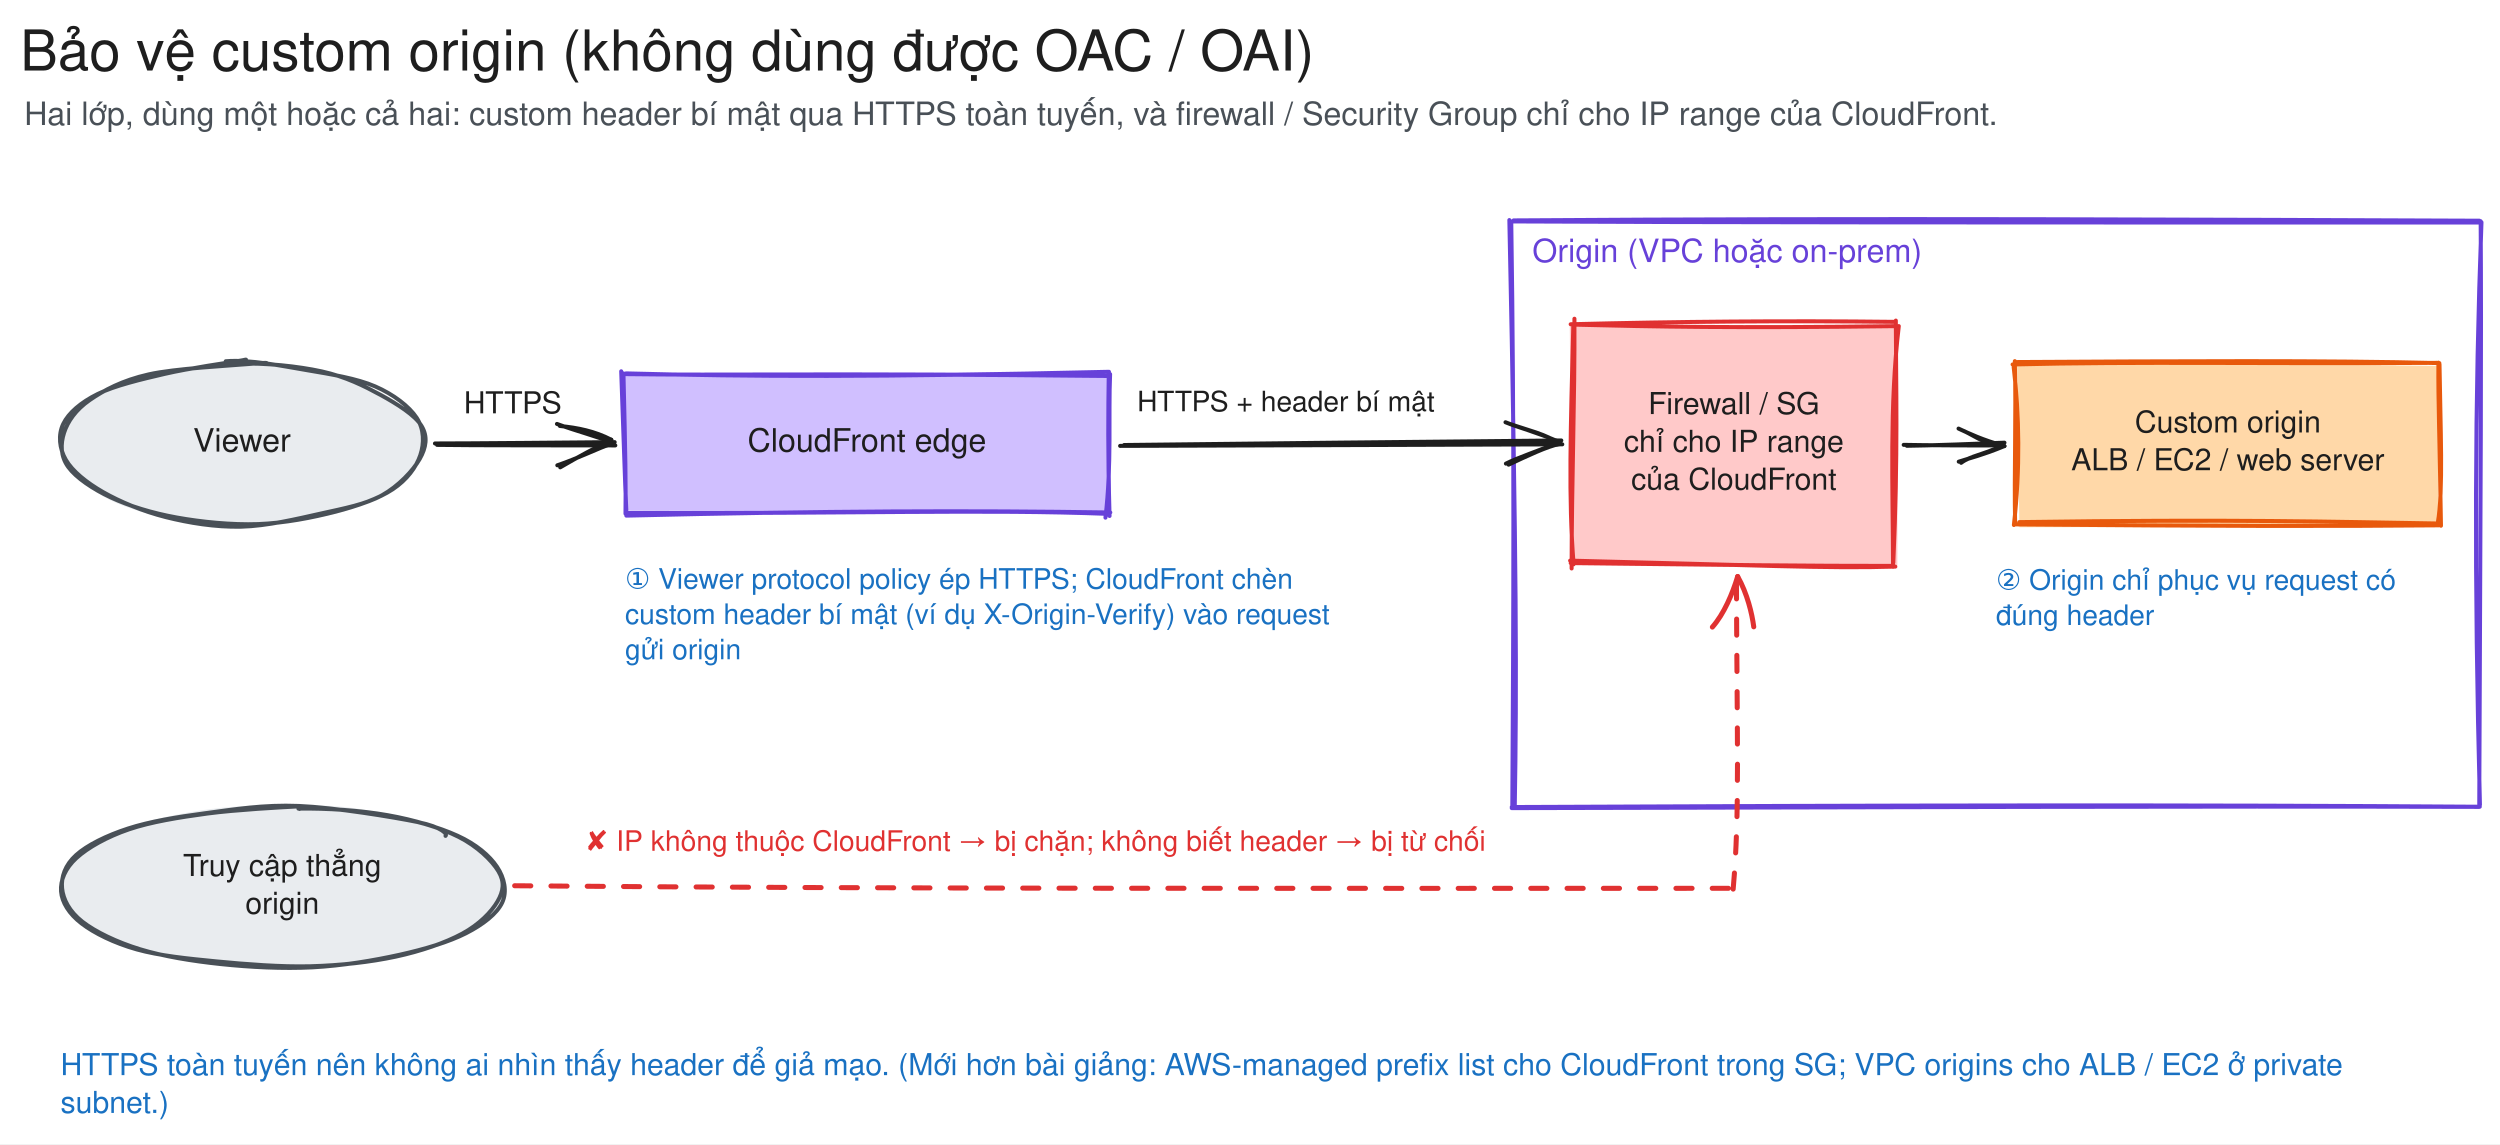
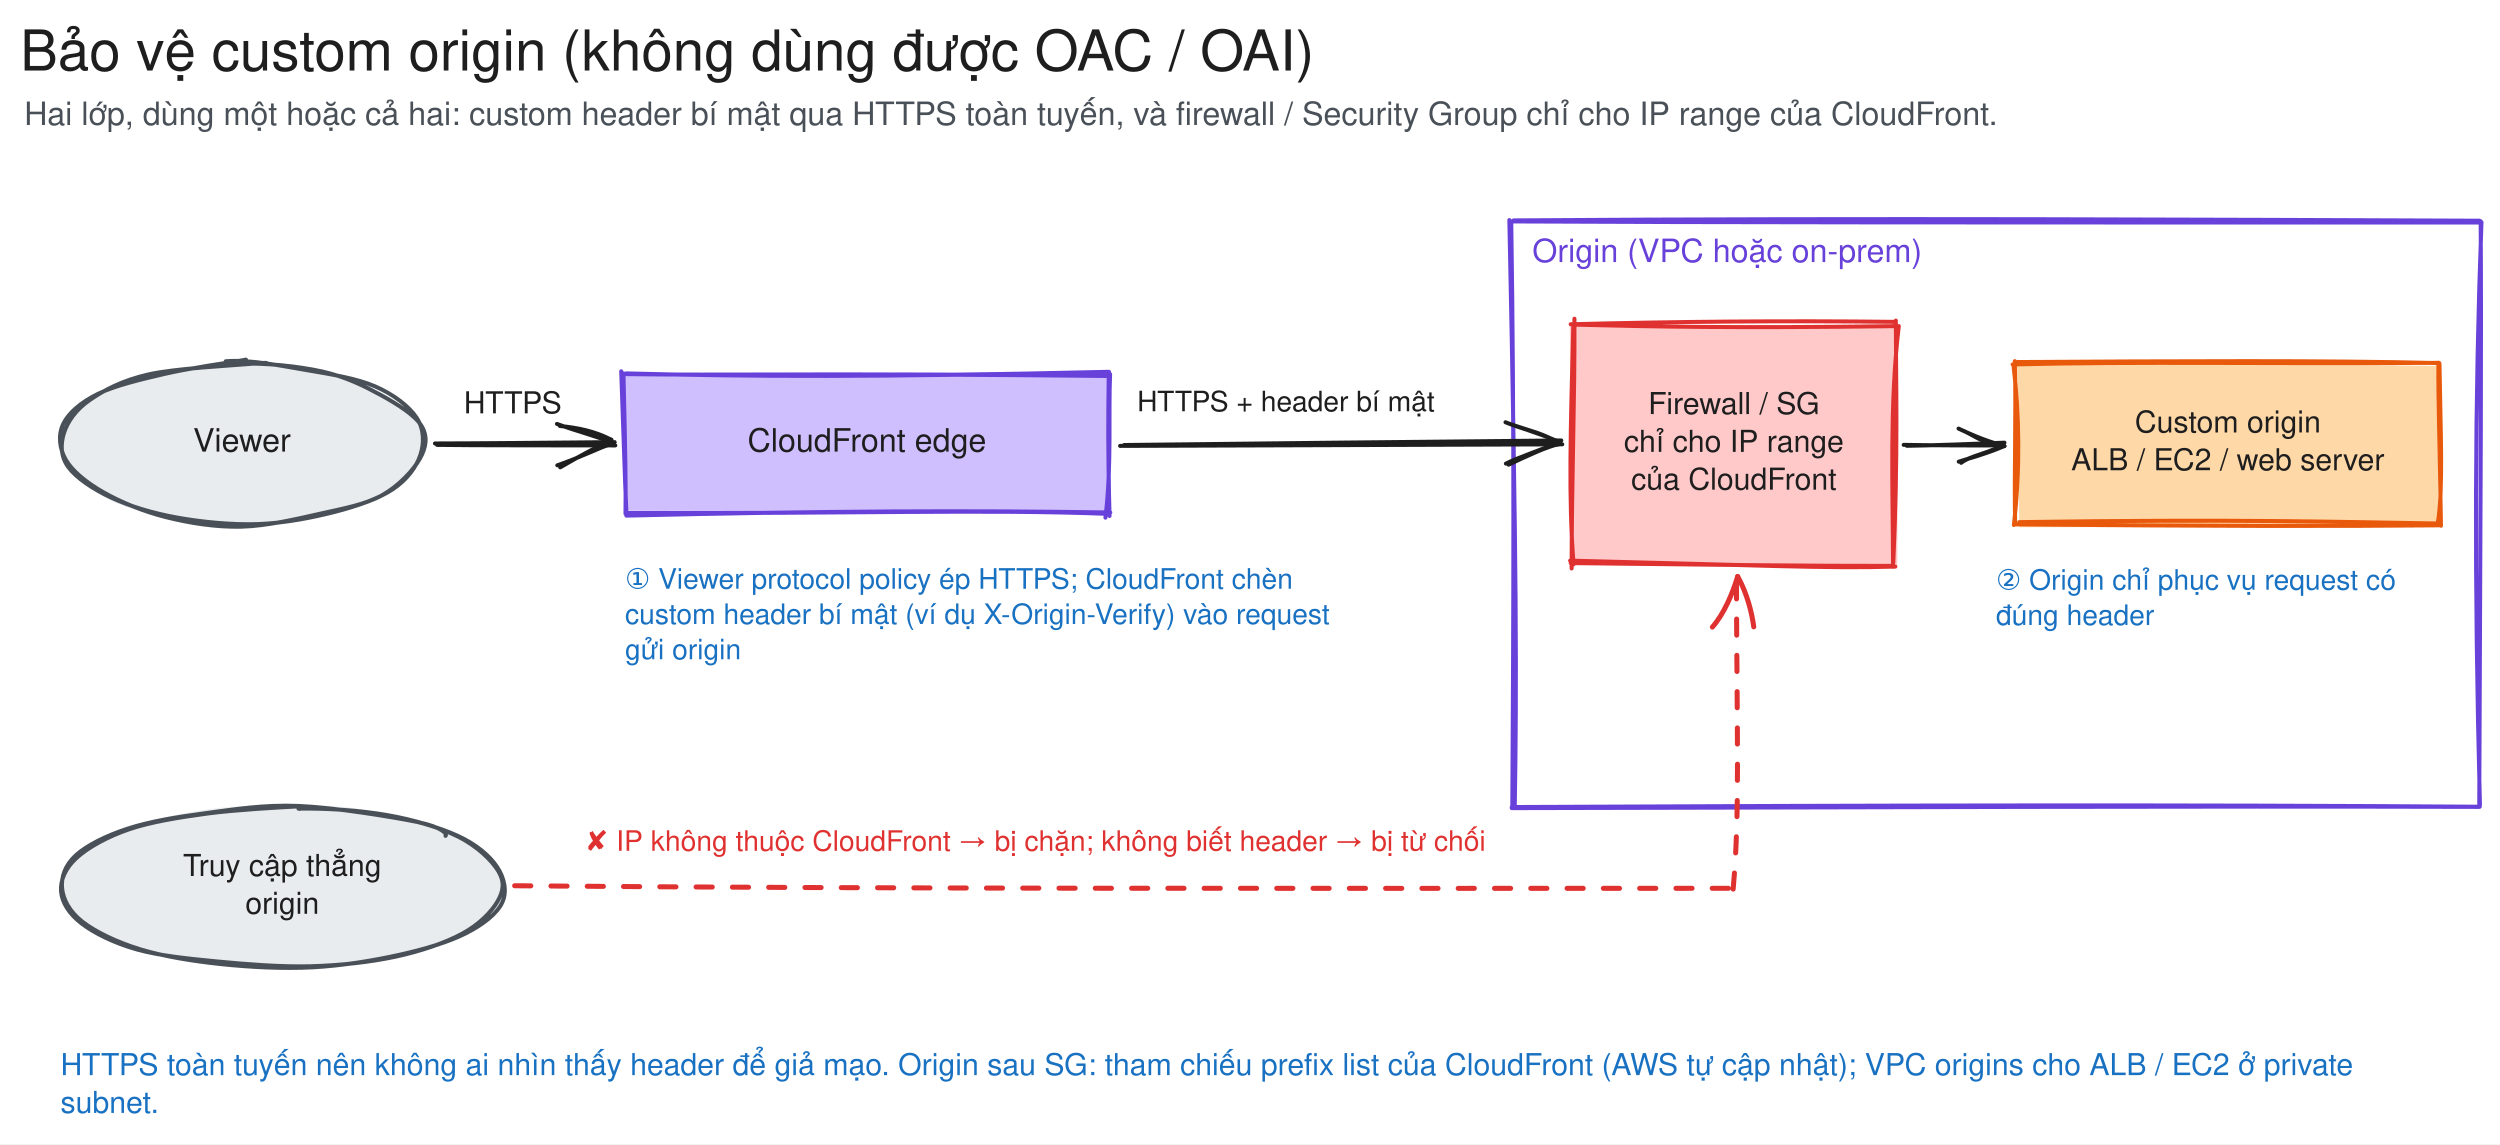
<svg xmlns="http://www.w3.org/2000/svg" version="1.1" viewBox="0 0 1240 567.5" width="1240" height="567.5">
  <defs>
    <style>
      @font-face {
        font-family: "Virgil";
        src: url("https://excalidraw.com/Virgil.woff2");
      }
      @font-face {
        font-family: "Cascadia";
        src: url("https://excalidraw.com/Cascadia.woff2");
      }
    </style>
  </defs>
  <rect x="0" y="0" width="1240" height="567.5" fill="#ffffff" />
  <g transform="translate(10 10) rotate(0 322.28 17.5)">
    <text x="0" y="25" font-family="Helvetica, Segoe UI Emoji" font-size="28px" fill="#1e1e1e" text-anchor="start" style="white-space: pre;" direction="ltr">Bảo vệ custom origin (không dùng được OAC / OAI)</text>
  </g>
  <g transform="translate(12 48) rotate(0 514.72 10)">
    <text x="0" y="14" font-family="Helvetica, Segoe UI Emoji" font-size="16px" fill="#495057" text-anchor="start" style="white-space: pre;" direction="ltr">Hai lớp, dùng một hoặc cả hai: custom header bí mật qua HTTPS toàn tuyến, và firewall / Security Group chỉ cho IP range của CloudFront.</text>
  </g>
  <g stroke-linecap="round" transform="translate(750 110) rotate(0 240 145)">
    <path d="M0.76 -0.68 C176.68 -1.96, 353.14 -1.02, 479.8 -0.53 M-0.25 -0.17 C104.91 0.34, 209.37 0.39, 479.69 0.36 M480.81 0.25 C477.53 87.35, 477.12 176.57, 480.05 289.2 M480.41 -0.27 C480.83 61.71, 480.42 121.98, 479.71 289.58 M479.7 290.22 C333.56 289.8, 186.72 290.45, -0.16 290.83 M479.97 290.14 C335.67 289.12, 191.21 289.39, -0.18 290.29 M1.33 289.48 C2.31 231.09, 2.31 172.79, -1.36 -0.85 M0.11 289.61 C0.65 196.34, 1.16 103.76, -0.42 -0.17" stroke="#6741d9" stroke-width="2" fill="none" />
  </g>
  <g transform="translate(760 116) rotate(0 98.72 10)">
    <text x="0" y="14" font-family="Helvetica, Segoe UI Emoji" font-size="16px" fill="#6741d9" text-anchor="start" style="white-space: pre;" direction="ltr">Origin (VPC hoặc on-prem)</text>
  </g>
  <g stroke-linecap="round" transform="translate(30 180) rotate(0 90 40)">
    <path d="M128.95 4.76 C140.62 6.59, 152.7 11.1, 160.88 15.67 C169.06 20.25, 175.35 26.55, 178.03 32.22 C180.7 37.89, 179.89 44.35, 176.93 49.69 C173.97 55.02, 168.24 59.96, 160.27 64.23 C152.29 68.5, 140.73 72.67, 129.07 75.3 C117.41 77.93, 103.51 80, 90.31 80.01 C77.12 80.02, 61.73 78.01, 49.93 75.36 C38.12 72.7, 27.32 68.6, 19.49 64.09 C11.67 59.59, 5.94 53.87, 2.99 48.32 C0.04 42.78, -1.08 36.52, 1.8 30.83 C4.69 25.14, 11.92 18.68, 20.3 14.17 C28.69 9.66, 40.32 5.97, 52.1 3.77 C63.89 1.57, 77.25 0.62, 90.99 0.98 C104.74 1.33, 126.24 4.68, 134.59 5.92 C142.94 7.15, 141.72 7.89, 141.09 8.36 M123.49 2.88 C135.16 4.57, 147.62 9.68, 156.45 14.01 C165.27 18.35, 172.65 23.42, 176.45 28.89 C180.25 34.37, 181.66 41.18, 179.27 46.87 C176.87 52.55, 169.42 58.3, 162.08 63.01 C154.74 67.73, 146.54 72.5, 135.24 75.16 C123.93 77.82, 107.24 78.54, 94.25 78.97 C81.26 79.39, 68.96 79.56, 57.29 77.71 C45.62 75.86, 32.98 72.26, 24.24 67.88 C15.5 63.5, 8.56 57.29, 4.85 51.44 C1.15 45.6, 0.05 38.79, 2.02 32.81 C3.98 26.84, 9.11 20.19, 16.66 15.6 C24.2 11.02, 36.02 7.9, 47.26 5.31 C58.5 2.73, 71.14 0.54, 84.11 0.07 C97.07 -0.4, 118.69 1.77, 125.03 2.5 C131.38 3.23, 122.75 3.72, 122.18 4.45" stroke="none" stroke-width="0" fill="#e9ecef" />
    <path d="M81.97 -0.82 C94.04 -1.81, 109.74 1.51, 122.09 3.58 C134.44 5.66, 146.96 7.71, 156.06 11.65 C165.15 15.59, 172.93 21.53, 176.67 27.21 C180.4 32.9, 180.45 39.84, 178.47 45.75 C176.49 51.66, 171.85 57.99, 164.81 62.67 C157.76 67.36, 147.33 70.97, 136.2 73.85 C125.07 76.73, 111.12 79.48, 98.02 79.95 C84.93 80.42, 69.78 78.88, 57.63 76.68 C45.47 74.49, 34.04 70.95, 25.07 66.78 C16.11 62.61, 7.73 56.99, 3.84 51.63 C-0.04 46.28, 0 40.19, 1.78 34.65 C3.56 29.11, 7.55 23.23, 14.53 18.41 C21.52 13.58, 30.55 8.68, 43.69 5.71 C56.84 2.73, 83.61 1.41, 93.39 0.55 C103.17 -0.32, 102.6 -0.06, 102.39 0.51 M88.41 0.44 C101.09 -0.13, 117.86 1.64, 129.6 4.22 C141.35 6.81, 150.62 11.44, 158.86 15.94 C167.1 20.45, 175.85 25.96, 179.07 31.24 C182.29 36.53, 181.44 41.93, 178.17 47.67 C174.9 53.4, 167.61 61.16, 159.45 65.67 C151.29 70.18, 140.83 72.12, 129.19 74.71 C117.55 77.31, 102.43 80.94, 89.61 81.24 C76.79 81.53, 63.67 79.35, 52.25 76.49 C40.84 73.62, 29.37 68.79, 21.11 64.06 C12.85 59.32, 5.96 53.73, 2.68 48.09 C-0.61 42.46, -1.26 35.69, 1.37 30.25 C4 24.8, 10.08 19.56, 18.47 15.42 C26.86 11.29, 39.85 8.21, 51.71 5.44 C63.57 2.68, 83.52 -0.2, 89.62 -1.19 C95.71 -2.18, 88.47 -1.33, 88.26 -0.49" stroke="#495057" stroke-width="2" fill="none" />
  </g>
  <g transform="translate(92.96 210) rotate(0 27.04 10)">
    <text x="27.04" y="14" font-family="Helvetica, Segoe UI Emoji" font-size="16px" fill="#1e1e1e" text-anchor="middle" style="white-space: pre;" direction="ltr">Viewer</text>
  </g>
  <g stroke-linecap="round" transform="translate(310 185) rotate(0 120 35)">
    <path d="M-0.03 0.23 L240.65 -0.53 L241.07 69.58 L0.51 68.26" stroke="none" stroke-width="0" fill="#d0bfff" />
    <path d="M-1.18 0.55 C49.63 1.29, 98.97 -0.03, 240.5 1.5 M0.52 0.2 C63.21 1.86, 124.43 2.12, 240.04 -0.59 M240.61 0.57 C239.73 20.62, 241.44 45.34, 238.3 71.76 M239.94 0.23 C239.69 19.4, 239.43 38.38, 240.34 70.92 M239.95 69.89 C177.78 67.48, 113.33 69.89, 1.12 69.41 M240.71 69.19 C170.26 68.14, 100.8 68.36, 0.66 70.75 M0.65 68.06 C-0.11 52.34, -0.57 34.01, -1.88 -0.84 M0.24 69.79 C0.44 55.86, 0.24 41.72, -0.77 0.2" stroke="#6741d9" stroke-width="2" fill="none" />
  </g>
  <g transform="translate(368.48 210) rotate(0 61.52 10)">
    <text x="61.52" y="14" font-family="Helvetica, Segoe UI Emoji" font-size="16px" fill="#1e1e1e" text-anchor="middle" style="white-space: pre;" direction="ltr">CloudFront edge</text>
  </g>
  <g stroke-linecap="round" transform="translate(780 160) rotate(0 80 60)">
    <path d="M-1.4 1.72 L161.42 1.7 L161.08 121.85 L-0.21 120.1" stroke="none" stroke-width="0" fill="#ffc9c9" />
    <path d="M1.08 1.03 C40.84 2.02, 79.77 2.81, 159.71 1.77 M-0.95 0.83 C51.9 -0.51, 105.67 -1, 159.65 -0.36 M161.8 1.74 C157.12 41.88, 158.87 81.16, 158.94 121.16 M160.33 -0.99 C160.37 31.21, 161.49 64.24, 159.08 119.07 M160.05 121.03 C126.46 122.1, 89.22 120.23, -1.22 118.07 M159.28 120.69 C117.73 120.73, 76.86 120.23, -0.93 119.29 M-0.48 121.96 C-0.45 78.12, 1.12 38.45, 0.92 -1.91 M0.51 119.9 C-2.1 87.26, -0.99 53.84, 0.38 0.64" stroke="#e03131" stroke-width="2" fill="none" />
  </g>
  <g transform="translate(804.65 191.875) rotate(0 55.35 28.125)">
    <text x="55.35" y="13.5" font-family="Helvetica, Segoe UI Emoji" font-size="15px" fill="#1e1e1e" text-anchor="middle" style="white-space: pre;" direction="ltr">Firewall / SG</text>
    <text x="55.35" y="32.25" font-family="Helvetica, Segoe UI Emoji" font-size="15px" fill="#1e1e1e" text-anchor="middle" style="white-space: pre;" direction="ltr">chỉ cho IP range</text>
    <text x="55.35" y="51" font-family="Helvetica, Segoe UI Emoji" font-size="15px" fill="#1e1e1e" text-anchor="middle" style="white-space: pre;" direction="ltr">của CloudFront</text>
  </g>
  <g stroke-linecap="round" transform="translate(1000 180) rotate(0 105 40)">
    <path d="M0.44 -0.93 L208.94 1.51 L209.48 81.15 L1.62 81.52" stroke="none" stroke-width="0" fill="#ffd8a8" />
    <path d="M-1.75 0.77 C60.25 -0.77, 124.18 0.54, 208.69 -0.03 M0.31 -0.42 C78.01 -0.88, 155.4 -1.32, 209.91 0.1 M209.99 0.64 C210.41 31.97, 211.97 63.39, 209.13 79.41 M209.45 -0.13 C209.28 18.83, 210.1 39.37, 210.72 80.76 M209.25 79.66 C157.28 78.81, 108.38 77.44, 1.59 78.97 M209.74 80.56 C155.31 81.09, 98.73 80.96, -0.53 80.1 M-1.11 80.41 C2.05 52.64, 1.58 25.9, -1.22 1.99 M-0.49 80.04 C-1.06 53.99, 0.08 26.5, -0.65 -0.87" stroke="#e8590c" stroke-width="2" fill="none" />
  </g>
  <g transform="translate(1019.575 201.25) rotate(0 85.425 18.75)">
    <text x="85.425" y="13.25" font-family="Helvetica, Segoe UI Emoji" font-size="15px" fill="#1e1e1e" text-anchor="middle" style="white-space: pre;" direction="ltr">Custom origin</text>
    <text x="85.425" y="32" font-family="Helvetica, Segoe UI Emoji" font-size="15px" fill="#1e1e1e" text-anchor="middle" style="white-space: pre;" direction="ltr">ALB / EC2 / web server</text>
  </g>
  <g stroke-linecap="round" transform="translate(30 400) rotate(0 110 40)">
    <path d="M144.19 1.18 C158.18 1.94, 172.2 6.03, 183.27 9.66 C194.34 13.28, 204.34 17.78, 210.62 22.91 C216.89 28.04, 221.07 34.89, 220.92 40.45 C220.78 46.01, 216 51.48, 209.77 56.26 C203.53 61.04, 194.53 65.49, 183.49 69.15 C172.45 72.8, 157.59 76.54, 143.54 78.17 C129.49 79.8, 113.95 79.5, 99.2 78.93 C84.46 78.35, 68.07 77.12, 55.08 74.72 C42.1 72.32, 30.01 69.02, 21.28 64.52 C12.55 60.01, 5.98 53.18, 2.72 47.69 C-0.55 42.21, -1.17 36.88, 1.7 31.62 C4.57 26.35, 11.2 20.57, 19.95 16.1 C28.7 11.63, 41.3 7.54, 54.21 4.8 C67.11 2.06, 81.18 -0.14, 97.38 -0.33 C113.58 -0.52, 141.06 2.81, 151.41 3.66 C161.75 4.51, 159.86 4.41, 159.43 4.77 M62.97 5.06 C75.11 2.31, 93.12 0.11, 107.79 -0.46 C122.46 -1.02, 137.49 -0.7, 151 1.68 C164.5 4.06, 178.49 9.45, 188.83 13.81 C199.17 18.16, 207.95 22.98, 213.04 27.81 C218.13 32.64, 220.69 37.36, 219.38 42.78 C218.06 48.21, 212.25 55.39, 205.15 60.35 C198.04 65.31, 188.58 69.58, 176.75 72.55 C164.91 75.53, 148.71 77.02, 134.14 78.21 C119.57 79.4, 103.86 80.72, 89.32 79.68 C74.79 78.65, 59.11 75.24, 46.94 71.99 C34.77 68.75, 23.96 64.68, 16.28 60.21 C8.6 55.74, 2.77 50.46, 0.88 45.16 C-1.01 39.87, 0.63 33.83, 4.94 28.45 C9.24 23.07, 17.04 16.9, 26.72 12.89 C36.41 8.87, 56.96 5.7, 63.04 4.38 C69.13 3.05, 62.46 4.27, 63.21 4.94" stroke="none" stroke-width="0" fill="#e9ecef" />
    <path d="M160.95 4.62 C174.3 6.28, 187.64 10.29, 196.9 14.51 C206.17 18.73, 212.84 24.41, 216.53 29.94 C220.23 35.47, 221.65 42.19, 219.09 47.68 C216.52 53.17, 209.62 58.58, 201.14 62.89 C192.67 67.2, 180.94 70.73, 168.25 73.55 C155.56 76.37, 139.76 79.02, 125 79.8 C110.23 80.57, 93.91 79.7, 79.66 78.2 C65.4 76.7, 50.93 74.34, 39.45 70.82 C27.98 67.31, 17.27 62.16, 10.82 57.11 C4.38 52.06, 1.31 46.03, 0.79 40.53 C0.26 35.04, 2.24 29.07, 7.7 24.14 C13.15 19.2, 22.86 14.4, 33.52 10.94 C44.18 7.48, 57.52 5.24, 71.64 3.38 C85.76 1.51, 100.63 -0.98, 118.24 -0.25 C135.85 0.48, 165.17 5.28, 177.29 7.76 C189.42 10.23, 192.04 13.85, 190.98 14.6 M118.02 1.08 C132.24 0.84, 148.98 1.97, 162.24 4.32 C175.5 6.66, 188.42 10.51, 197.58 15.15 C206.74 19.79, 214 26.81, 217.2 32.14 C220.39 37.47, 219.73 41.97, 216.75 47.12 C213.76 52.28, 207.72 58.51, 199.3 63.07 C190.89 67.63, 178.78 71.8, 166.25 74.5 C153.71 77.19, 138.91 78.87, 124.11 79.26 C109.31 79.66, 91.81 78.25, 77.43 76.86 C63.05 75.46, 48.98 74.04, 37.82 70.91 C26.66 67.78, 16.72 62.86, 10.47 58.06 C4.21 53.27, 0.7 47.54, 0.28 42.12 C-0.14 36.71, 2.34 30.68, 7.95 25.55 C13.56 20.42, 23.16 15.03, 33.96 11.36 C44.76 7.69, 58.77 5.43, 72.73 3.53 C86.7 1.64, 110.1 0.37, 117.75 -0.01 C125.39 -0.39, 118.51 0.74, 118.59 1.25" stroke="#495057" stroke-width="2" fill="none" />
  </g>
  <g transform="translate(87.275 421.25) rotate(0 52.725 18.75)">
    <text x="52.725" y="13.25" font-family="Helvetica, Segoe UI Emoji" font-size="15px" fill="#1e1e1e" text-anchor="middle" style="white-space: pre;" direction="ltr">Truy cập thẳng</text>
    <text x="52.725" y="32" font-family="Helvetica, Segoe UI Emoji" font-size="15px" fill="#1e1e1e" text-anchor="middle" style="white-space: pre;" direction="ltr">origin</text>
  </g>
  <g stroke-linecap="round">
    <g transform="translate(216 220) rotate(0 44 0)">
      <path d="M0.78 0.66 C15.66 0.95, 74.65 0.87, 89.19 0.93 M-0.26 -0.04 C14.56 -0.01, 74.28 -0.58, 88.87 -0.71" stroke="#1e1e1e" stroke-width="2" fill="none" />
    </g>
    <g transform="translate(216 220) rotate(0 44 0)">
      <path d="M61.87 11.8 C70.73 6.59, 79.19 2.18, 87.21 -1.89 M60.43 10.79 C70.93 7.26, 80.61 2.29, 88.19 -0.23" stroke="#1e1e1e" stroke-width="2" fill="none" />
    </g>
    <g transform="translate(216 220) rotate(0 44 0)">
      <path d="M61.69 -8.72 C70.46 -7.85, 78.98 -6.17, 87.21 -1.89 M60.25 -9.73 C70.68 -5.89, 80.43 -3.5, 88.19 -0.23" stroke="#1e1e1e" stroke-width="2" fill="none" />
    </g>
  </g>
  <g stroke-linecap="round">
    <g transform="translate(556 220) rotate(0 109 0)">
      <path d="M-0.42 1.16 C35.95 1.11, 182.38 0.45, 218.89 0.39 M1.56 0.73 C37.79 0.24, 182.3 -1.23, 218.41 -1.53" stroke="#1e1e1e" stroke-width="2" fill="none" />
    </g>
    <g transform="translate(556 220) rotate(0 109 0)">
      <path d="M192.26 10.48 C200.94 6.4, 211.67 1.28, 217.46 0.25 M190.93 9.96 C196.95 6.93, 206.54 3.81, 217.54 -0.73" stroke="#1e1e1e" stroke-width="2" fill="none" />
    </g>
    <g transform="translate(556 220) rotate(0 109 0)">
      <path d="M192.06 -10.04 C200.94 -6.79, 211.73 -4.57, 217.46 0.25 M190.73 -10.56 C196.87 -8, 206.52 -5.54, 217.54 -0.73" stroke="#1e1e1e" stroke-width="2" fill="none" />
    </g>
  </g>
  <g stroke-linecap="round">
    <g transform="translate(946 220) rotate(0 24 0)">
      <path d="M-0.21 1.11 C7.77 1.1, 40.23 -0.05, 48.21 -0.43 M-1.77 0.65 C6.03 0.84, 39.29 1.07, 47.37 0.88" stroke="#1e1e1e" stroke-width="2" fill="none" />
    </g>
    <g transform="translate(946 220) rotate(0 24 0)">
      <path d="M26.72 9.56 C31.57 5.95, 37.7 5.61, 46.25 1.34 M25.54 8.99 C30.92 7.21, 37.03 5.88, 48.2 1.25" stroke="#1e1e1e" stroke-width="2" fill="none" />
    </g>
    <g transform="translate(946 220) rotate(0 24 0)">
      <path d="M26.63 -6.85 C31.45 -5.07, 37.62 -0.01, 46.25 1.34 M25.44 -7.42 C30.86 -4.91, 37 -1.93, 48.2 1.25" stroke="#1e1e1e" stroke-width="2" fill="none" />
    </g>
  </g>
  <g stroke-linecap="round">
    <g transform="translate(256 440) rotate(0 302 -77)">
      <path d="M-0.73 -0.67 C194.4 0.97, 388.95 0.6, 604.25 0.6 M603.65 0.99 C607.01 -36.9, 605.48 -73.81, 605.26 -155.54" stroke="#e03131" stroke-width="2.5" fill="none" stroke-dasharray="8 10" />
    </g>
    <g transform="translate(256 440) rotate(0 302 -77)">
      <path d="M613.86 -129.1 C613.01 -135.65, 610.65 -145.61, 605.88 -154.04" stroke="#e03131" stroke-width="2.5" fill="none" />
    </g>
    <g transform="translate(256 440) rotate(0 302 -77)">
      <path d="M593.34 -128.97 C599.09 -135.51, 603.33 -145.51, 605.88 -154.04" stroke="#e03131" stroke-width="2.5" fill="none" />
    </g>
  </g>
  <g transform="translate(230 192) rotate(0 24 9.375)">
    <text x="0" y="13" font-family="Helvetica, Segoe UI Emoji" font-size="15px" fill="#1e1e1e" text-anchor="start" style="white-space: pre;" direction="ltr">HTTPS</text>
  </g>
  <g transform="translate(564 192) rotate(0 75.39 8.75)">
    <text x="0" y="12" font-family="Helvetica, Segoe UI Emoji" font-size="14px" fill="#1e1e1e" text-anchor="start" style="white-space: pre;" direction="ltr">HTTPS + header bí mật</text>
  </g>
  <g transform="translate(310 280) rotate(0 189.28 26.25)">
    <text x="0" y="12" font-family="Helvetica, Segoe UI Emoji" font-size="14px" fill="#1971c2" text-anchor="start" style="white-space: pre;" direction="ltr">① Viewer protocol policy ép HTTPS; CloudFront chèn</text>
    <text x="0" y="29.5" font-family="Helvetica, Segoe UI Emoji" font-size="14px" fill="#1971c2" text-anchor="start" style="white-space: pre;" direction="ltr">custom header bí mật (ví dụ X-Origin-Verify) vào request</text>
    <text x="0" y="47" font-family="Helvetica, Segoe UI Emoji" font-size="14px" fill="#1971c2" text-anchor="start" style="white-space: pre;" direction="ltr">gửi origin</text>
  </g>
  <g transform="translate(990 280) rotate(0 101.22 17.5)">
    <text x="0" y="12.5" font-family="Helvetica, Segoe UI Emoji" font-size="14px" fill="#1971c2" text-anchor="start" style="white-space: pre;" direction="ltr">② Origin chỉ phục vụ request có</text>
    <text x="0" y="30" font-family="Helvetica, Segoe UI Emoji" font-size="14px" fill="#1971c2" text-anchor="start" style="white-space: pre;" direction="ltr">đúng header</text>
  </g>
  <g transform="translate(290 410) rotate(0 222.53 8.75)">
    <text x="0" y="12" font-family="Helvetica, Segoe UI Emoji" font-size="14px" fill="#e03131" text-anchor="start" style="white-space: pre;" direction="ltr">✘ IP không thuộc CloudFront → bị chặn; không biết header → bị từ chối</text>
  </g>
  <g transform="translate(30 520) rotate(0 588.45 18.75)">
-     <text x="0" y="13.25" font-family="Helvetica, Segoe UI Emoji" font-size="15px" fill="#1971c2" text-anchor="start" style="white-space: pre;" direction="ltr">HTTPS toàn tuyến nên không ai nhìn thấy header để giả mạo. (Mới hơn bài giảng: AWS-managed prefix list cho CloudFront trong SG; VPC origins cho ALB / EC2 ở private</text>
-     <text x="0" y="32" font-family="Helvetica, Segoe UI Emoji" font-size="15px" fill="#1971c2" text-anchor="start" style="white-space: pre;" direction="ltr">subnet.)</text>
+     <text x="0" y="13.25" font-family="Helvetica, Segoe UI Emoji" font-size="15px" fill="#1971c2" text-anchor="start" style="white-space: pre;" direction="ltr">HTTPS toàn tuyến nên không ai nhìn thấy header để giả mạo. Origin sau SG: tham chiếu prefix list của CloudFront (AWS tự cập nhật); VPC origins cho ALB / EC2 ở private</text>
+     <text x="0" y="32" font-family="Helvetica, Segoe UI Emoji" font-size="15px" fill="#1971c2" text-anchor="start" style="white-space: pre;" direction="ltr">subnet.</text>
  </g>
</svg>
